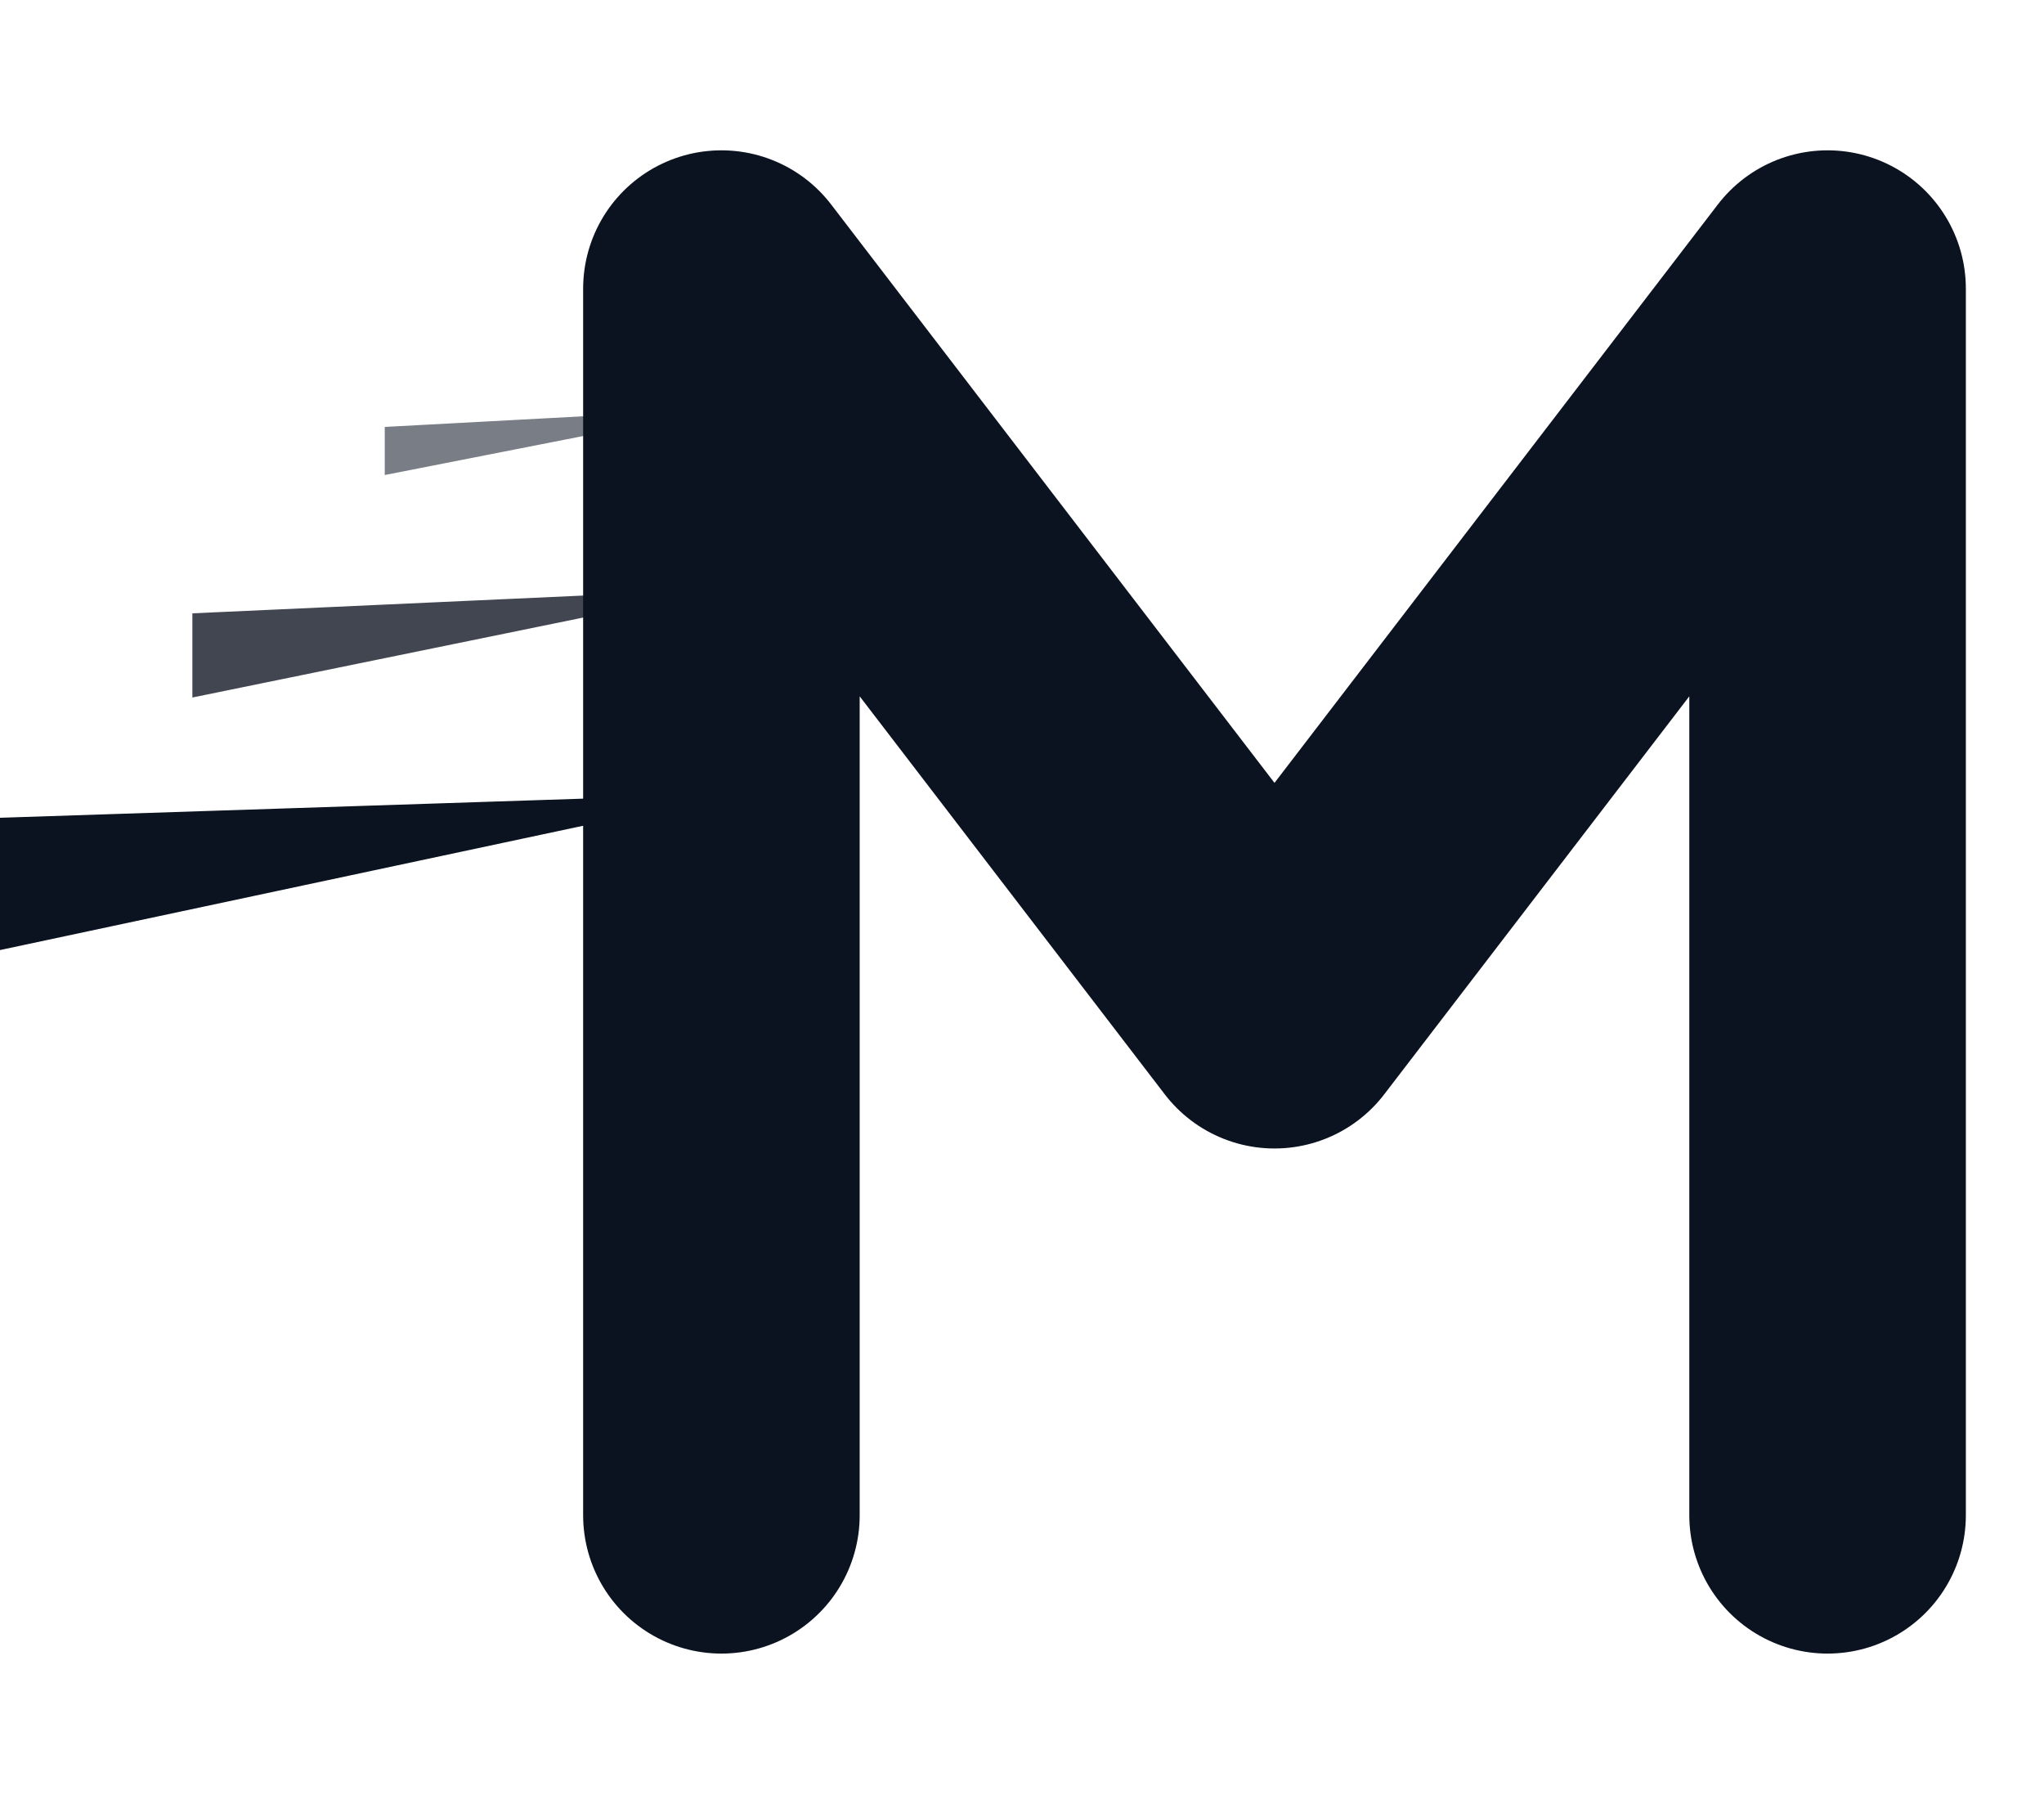
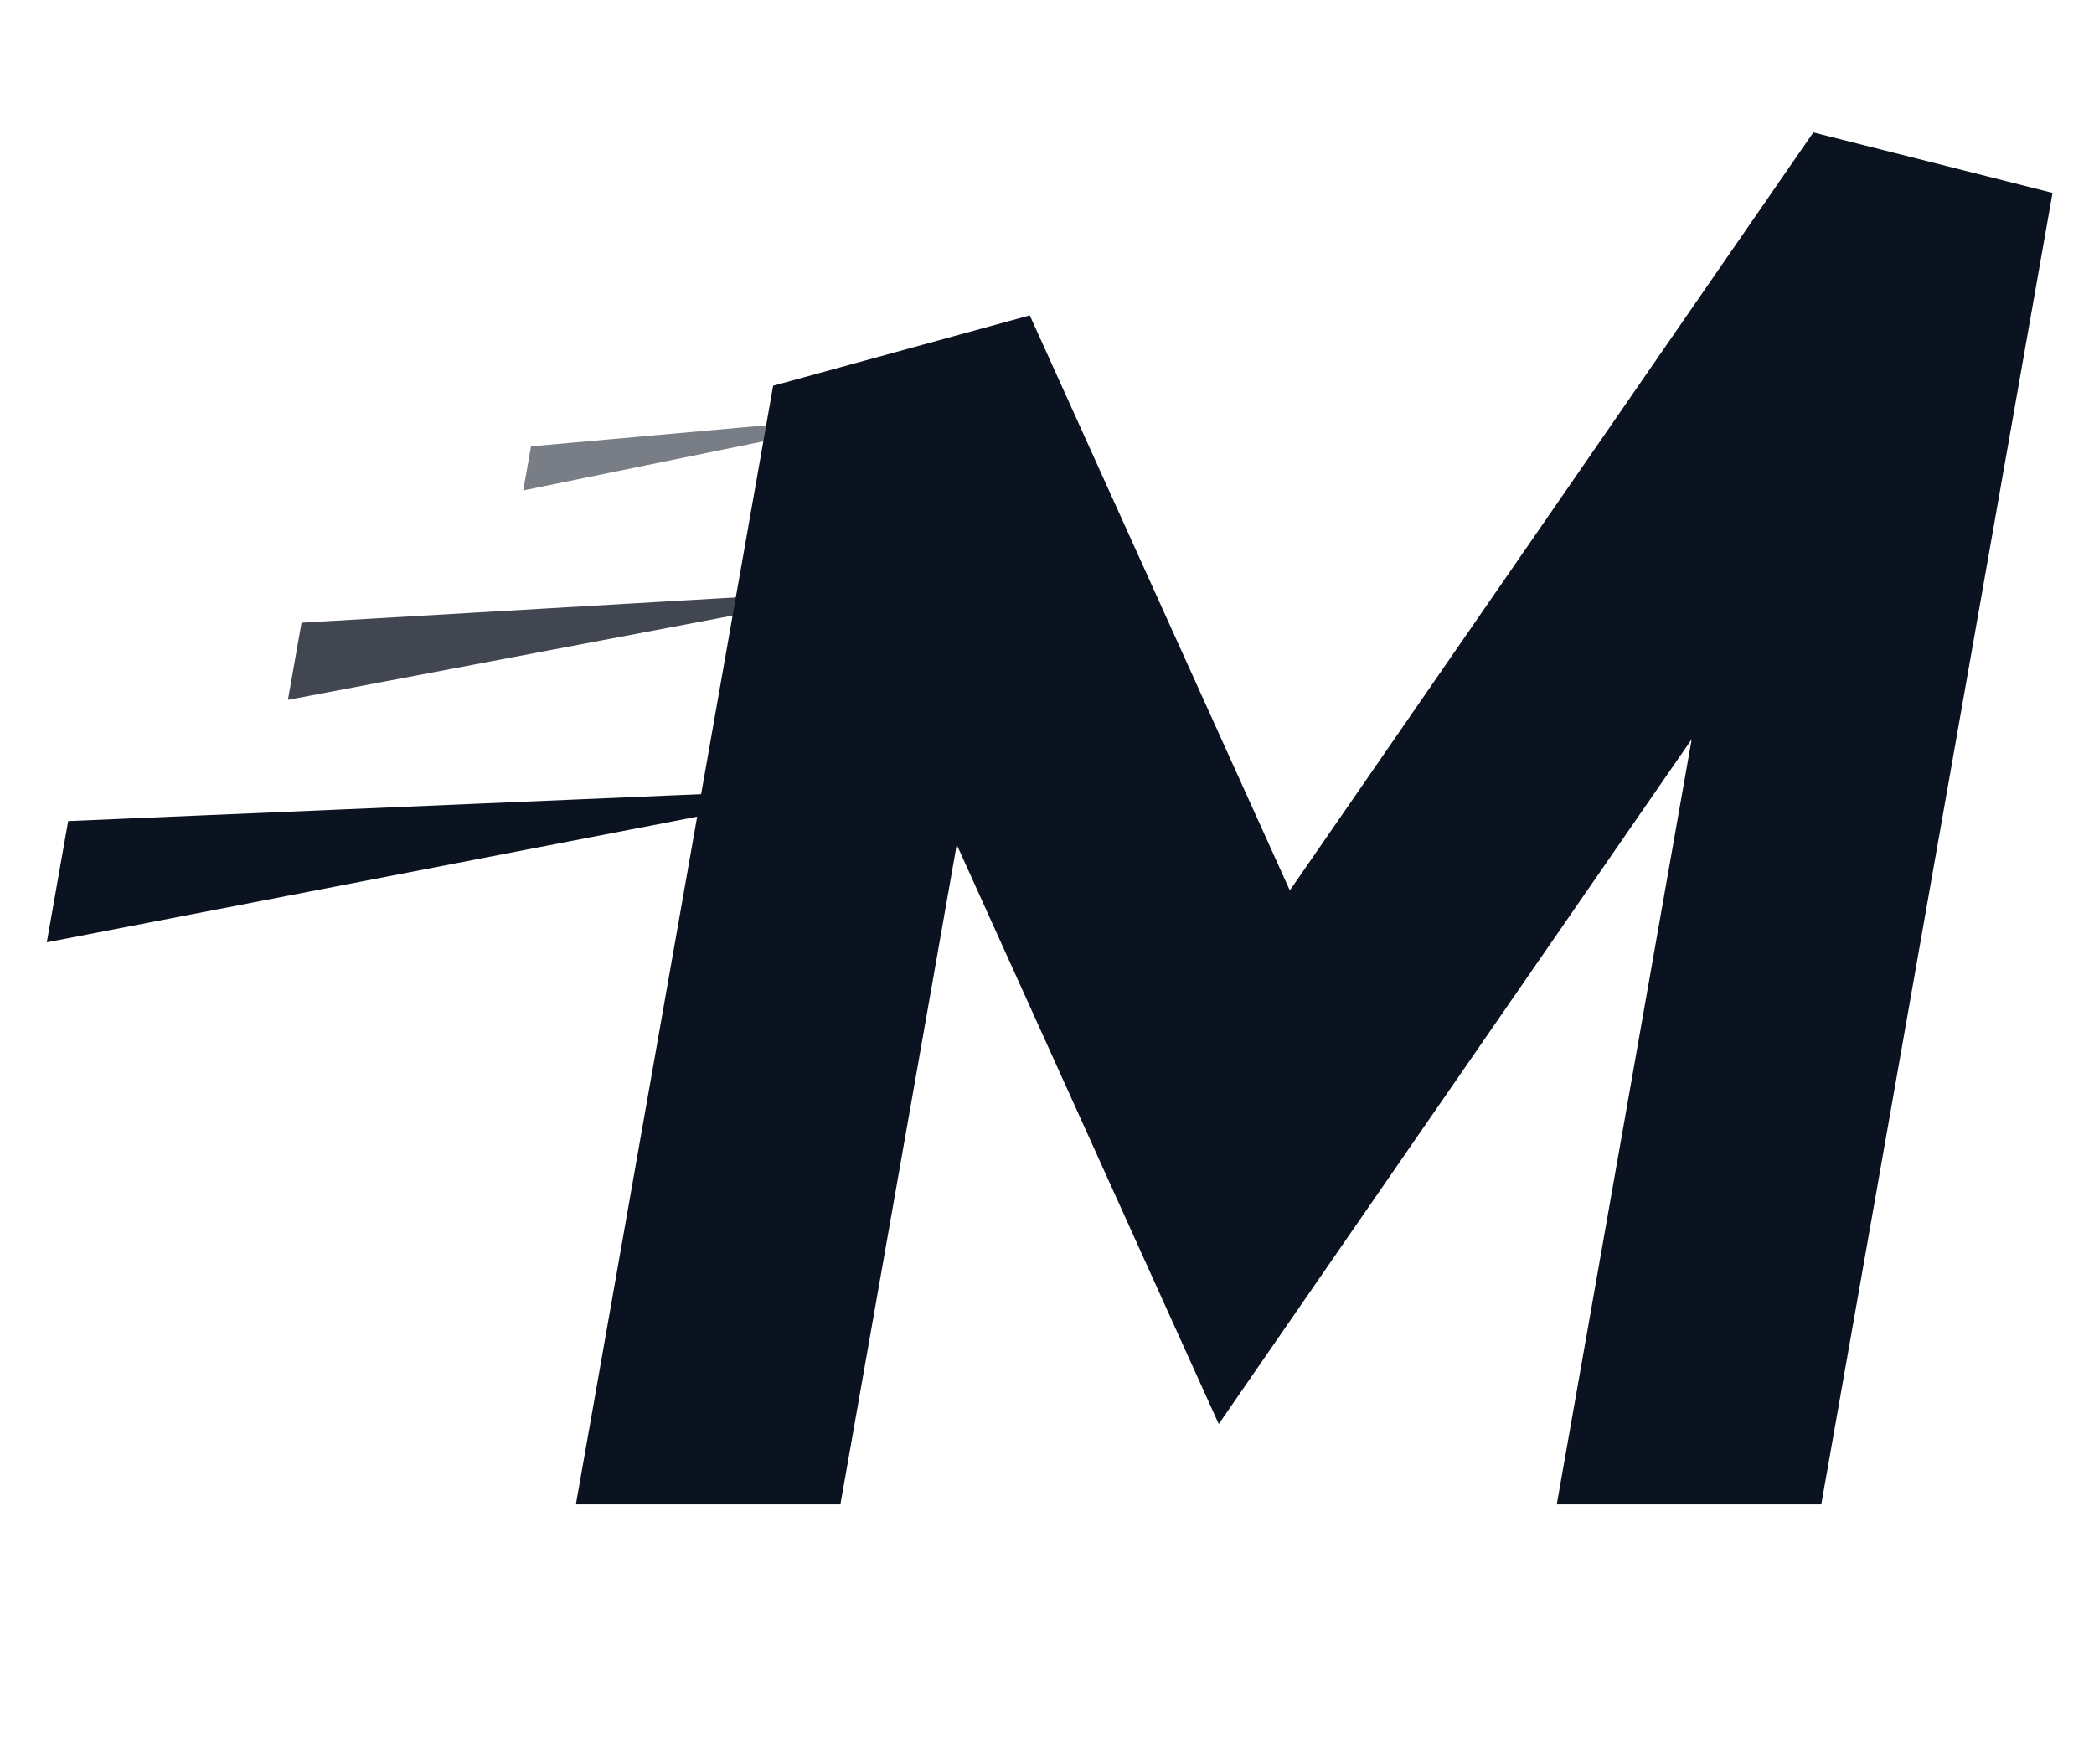
- <svg xmlns="http://www.w3.org/2000/svg" viewBox="0 0 340 300" fill="#0b1220">
-   <path d="M64,71 L64,79 L120,68 A9,9 0 0 1 120,86 L120,68 Z" opacity="0.55" />
-   <path d="M32,102 L32,116 L120,98 A13,13 0 0 1 120,124 L120,98 Z" opacity="0.78" />
-   <path d="M0,136 L0,158 L122,132 A17,17 0 0 1 122,166 L122,132 Z" opacity="1" />
-   <path d="M120,252 L120,48 L212,168 L304,48 L304,252" fill="none" stroke="#0b1220" stroke-width="46" stroke-linecap="round" stroke-linejoin="round" />
+ <svg xmlns="http://www.w3.org/2000/svg" viewBox="0 0 380 320" fill="#0b1220">
+   <g transform="translate(30,15) skewX(-10)">
+     <path d="M78,66 L78,74 L144,60 A9,9 0 0 1 144,78 L144,60 Z" opacity="0.55" />
+     <path d="M42,98 L42,112 L144,92 A13,13 0 0 1 144,118 L144,92 Z" opacity="0.78" />
+     <path d="M6,134 L6,156 L146,128 A17,17 0 0 1 146,162 L146,128 Z" opacity="1" />
+     <path d="M144,258 L144,55 L232,195 L322,20 L322,258" fill="none" stroke="#0b1220" stroke-width="48" stroke-linecap="butt" stroke-linejoin="miter" stroke-miterlimit="3" />
+   </g>
</svg>
